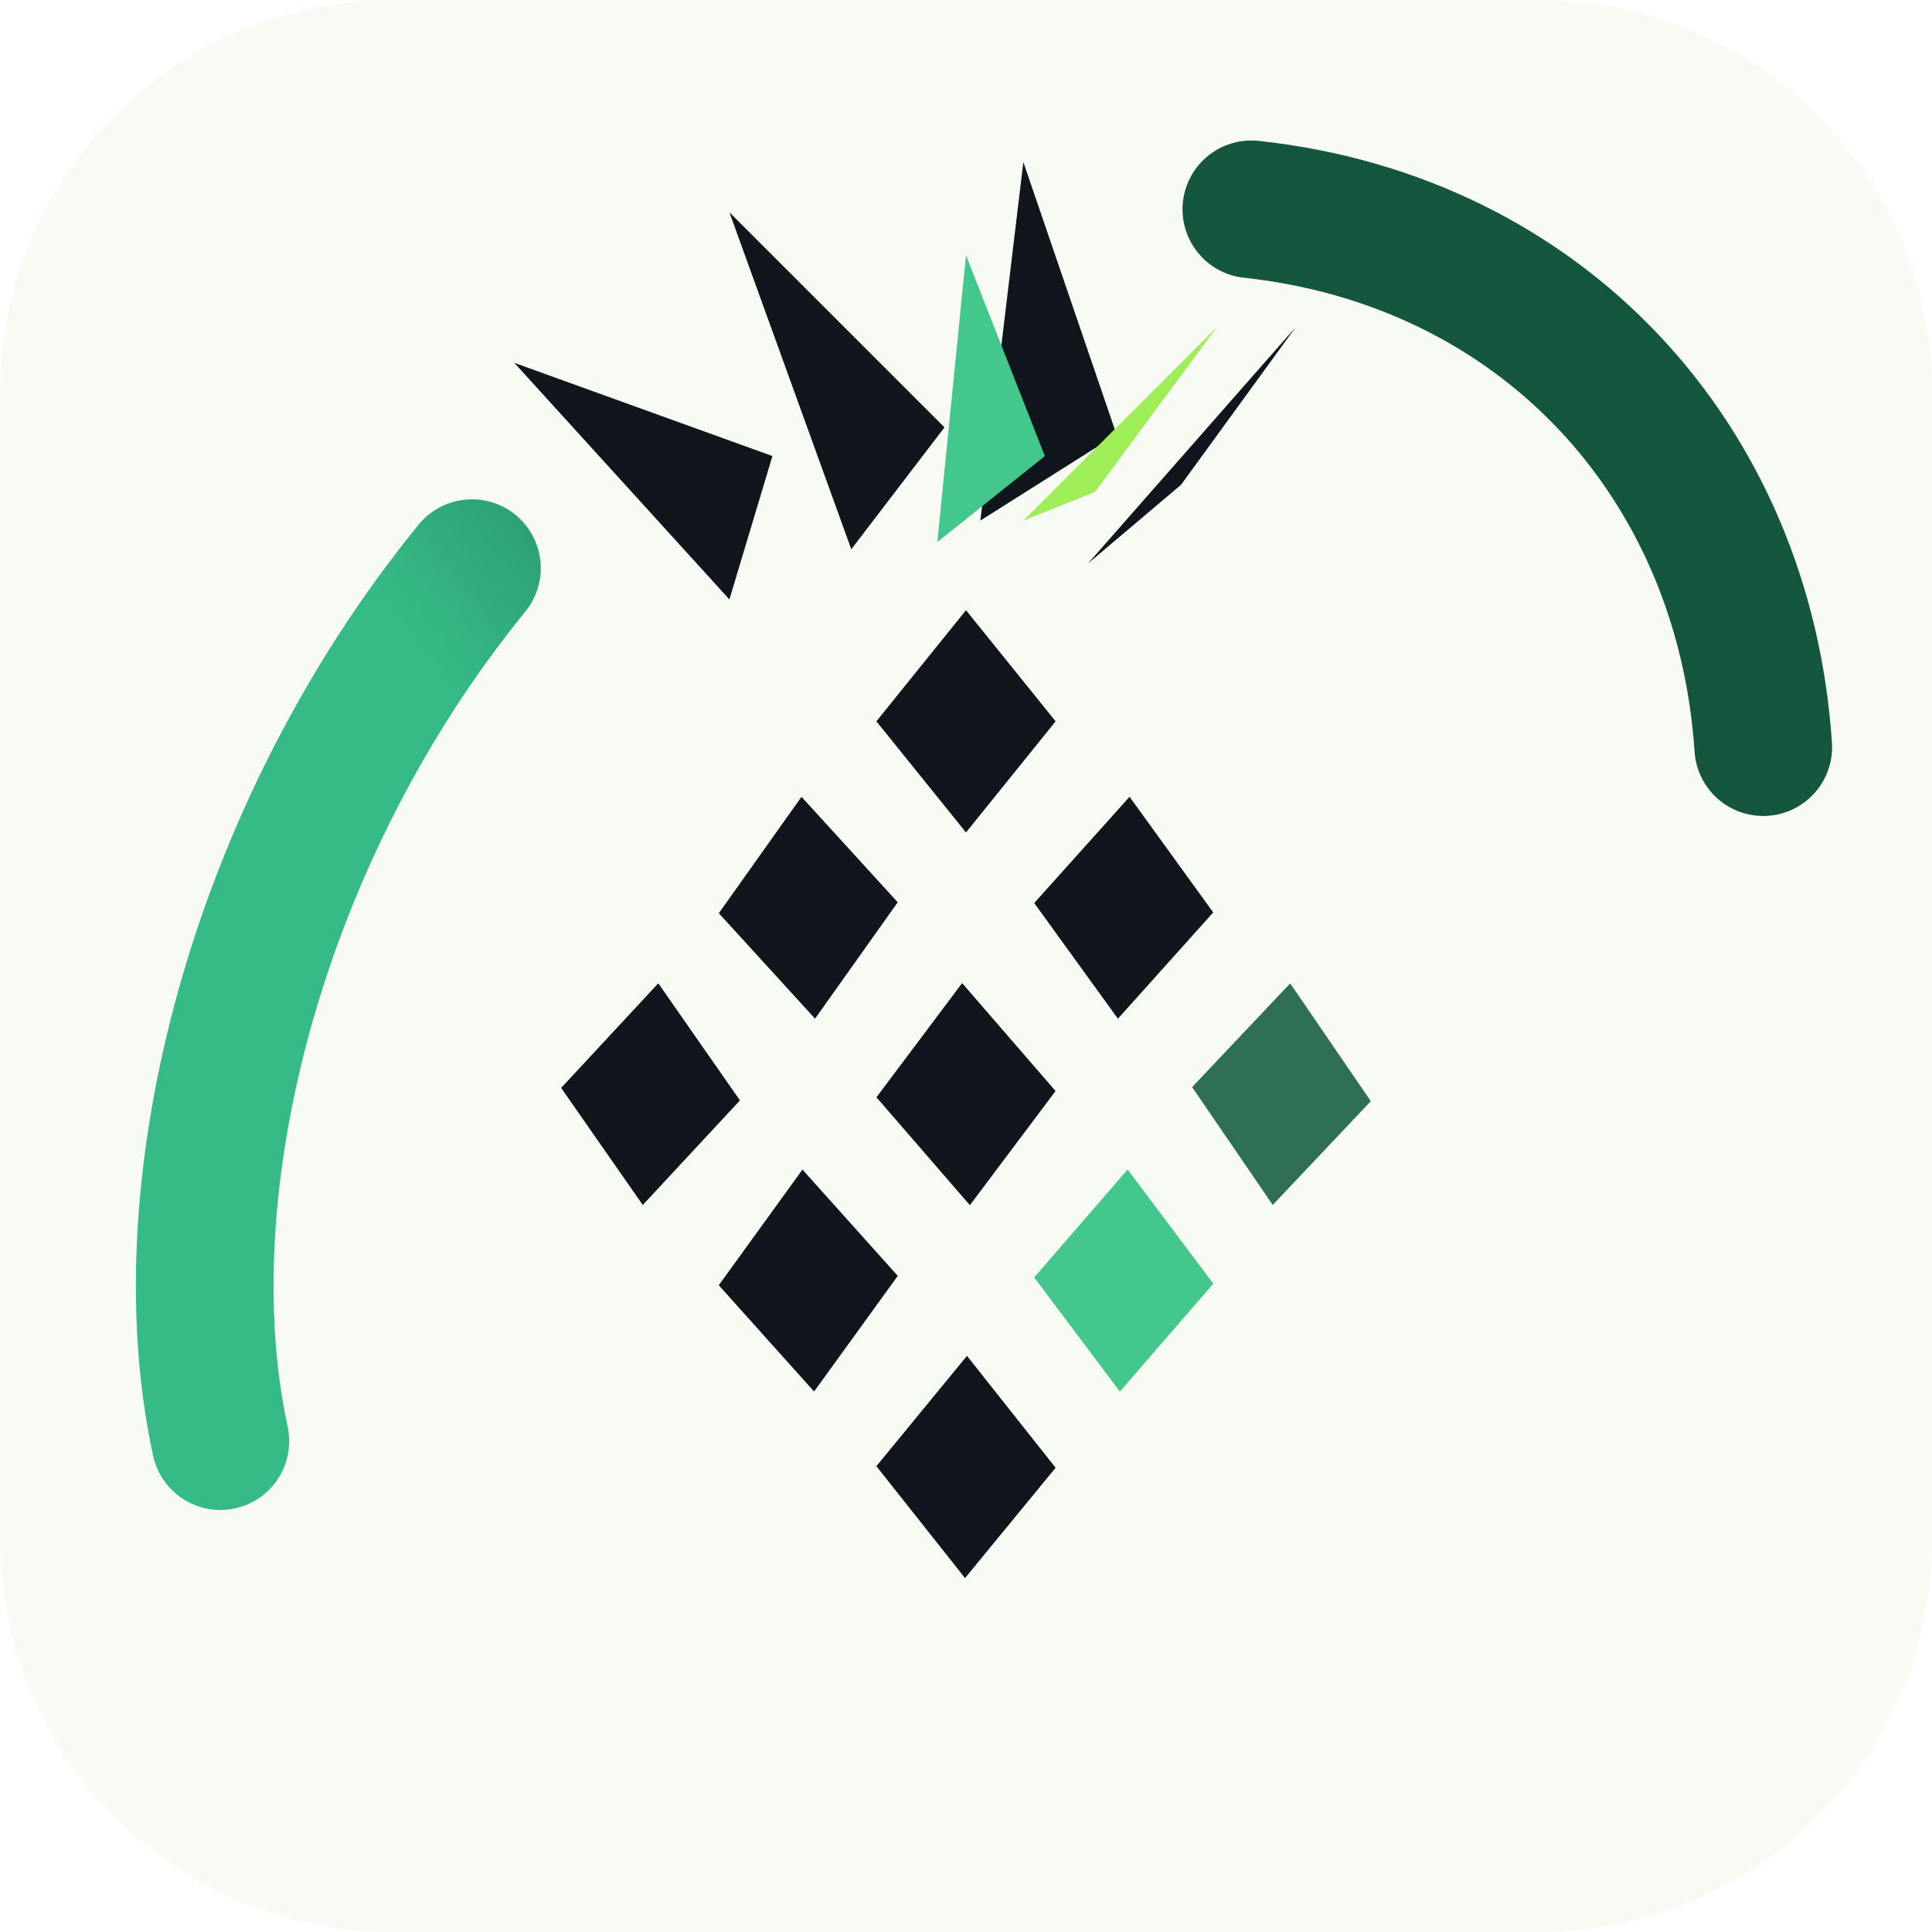
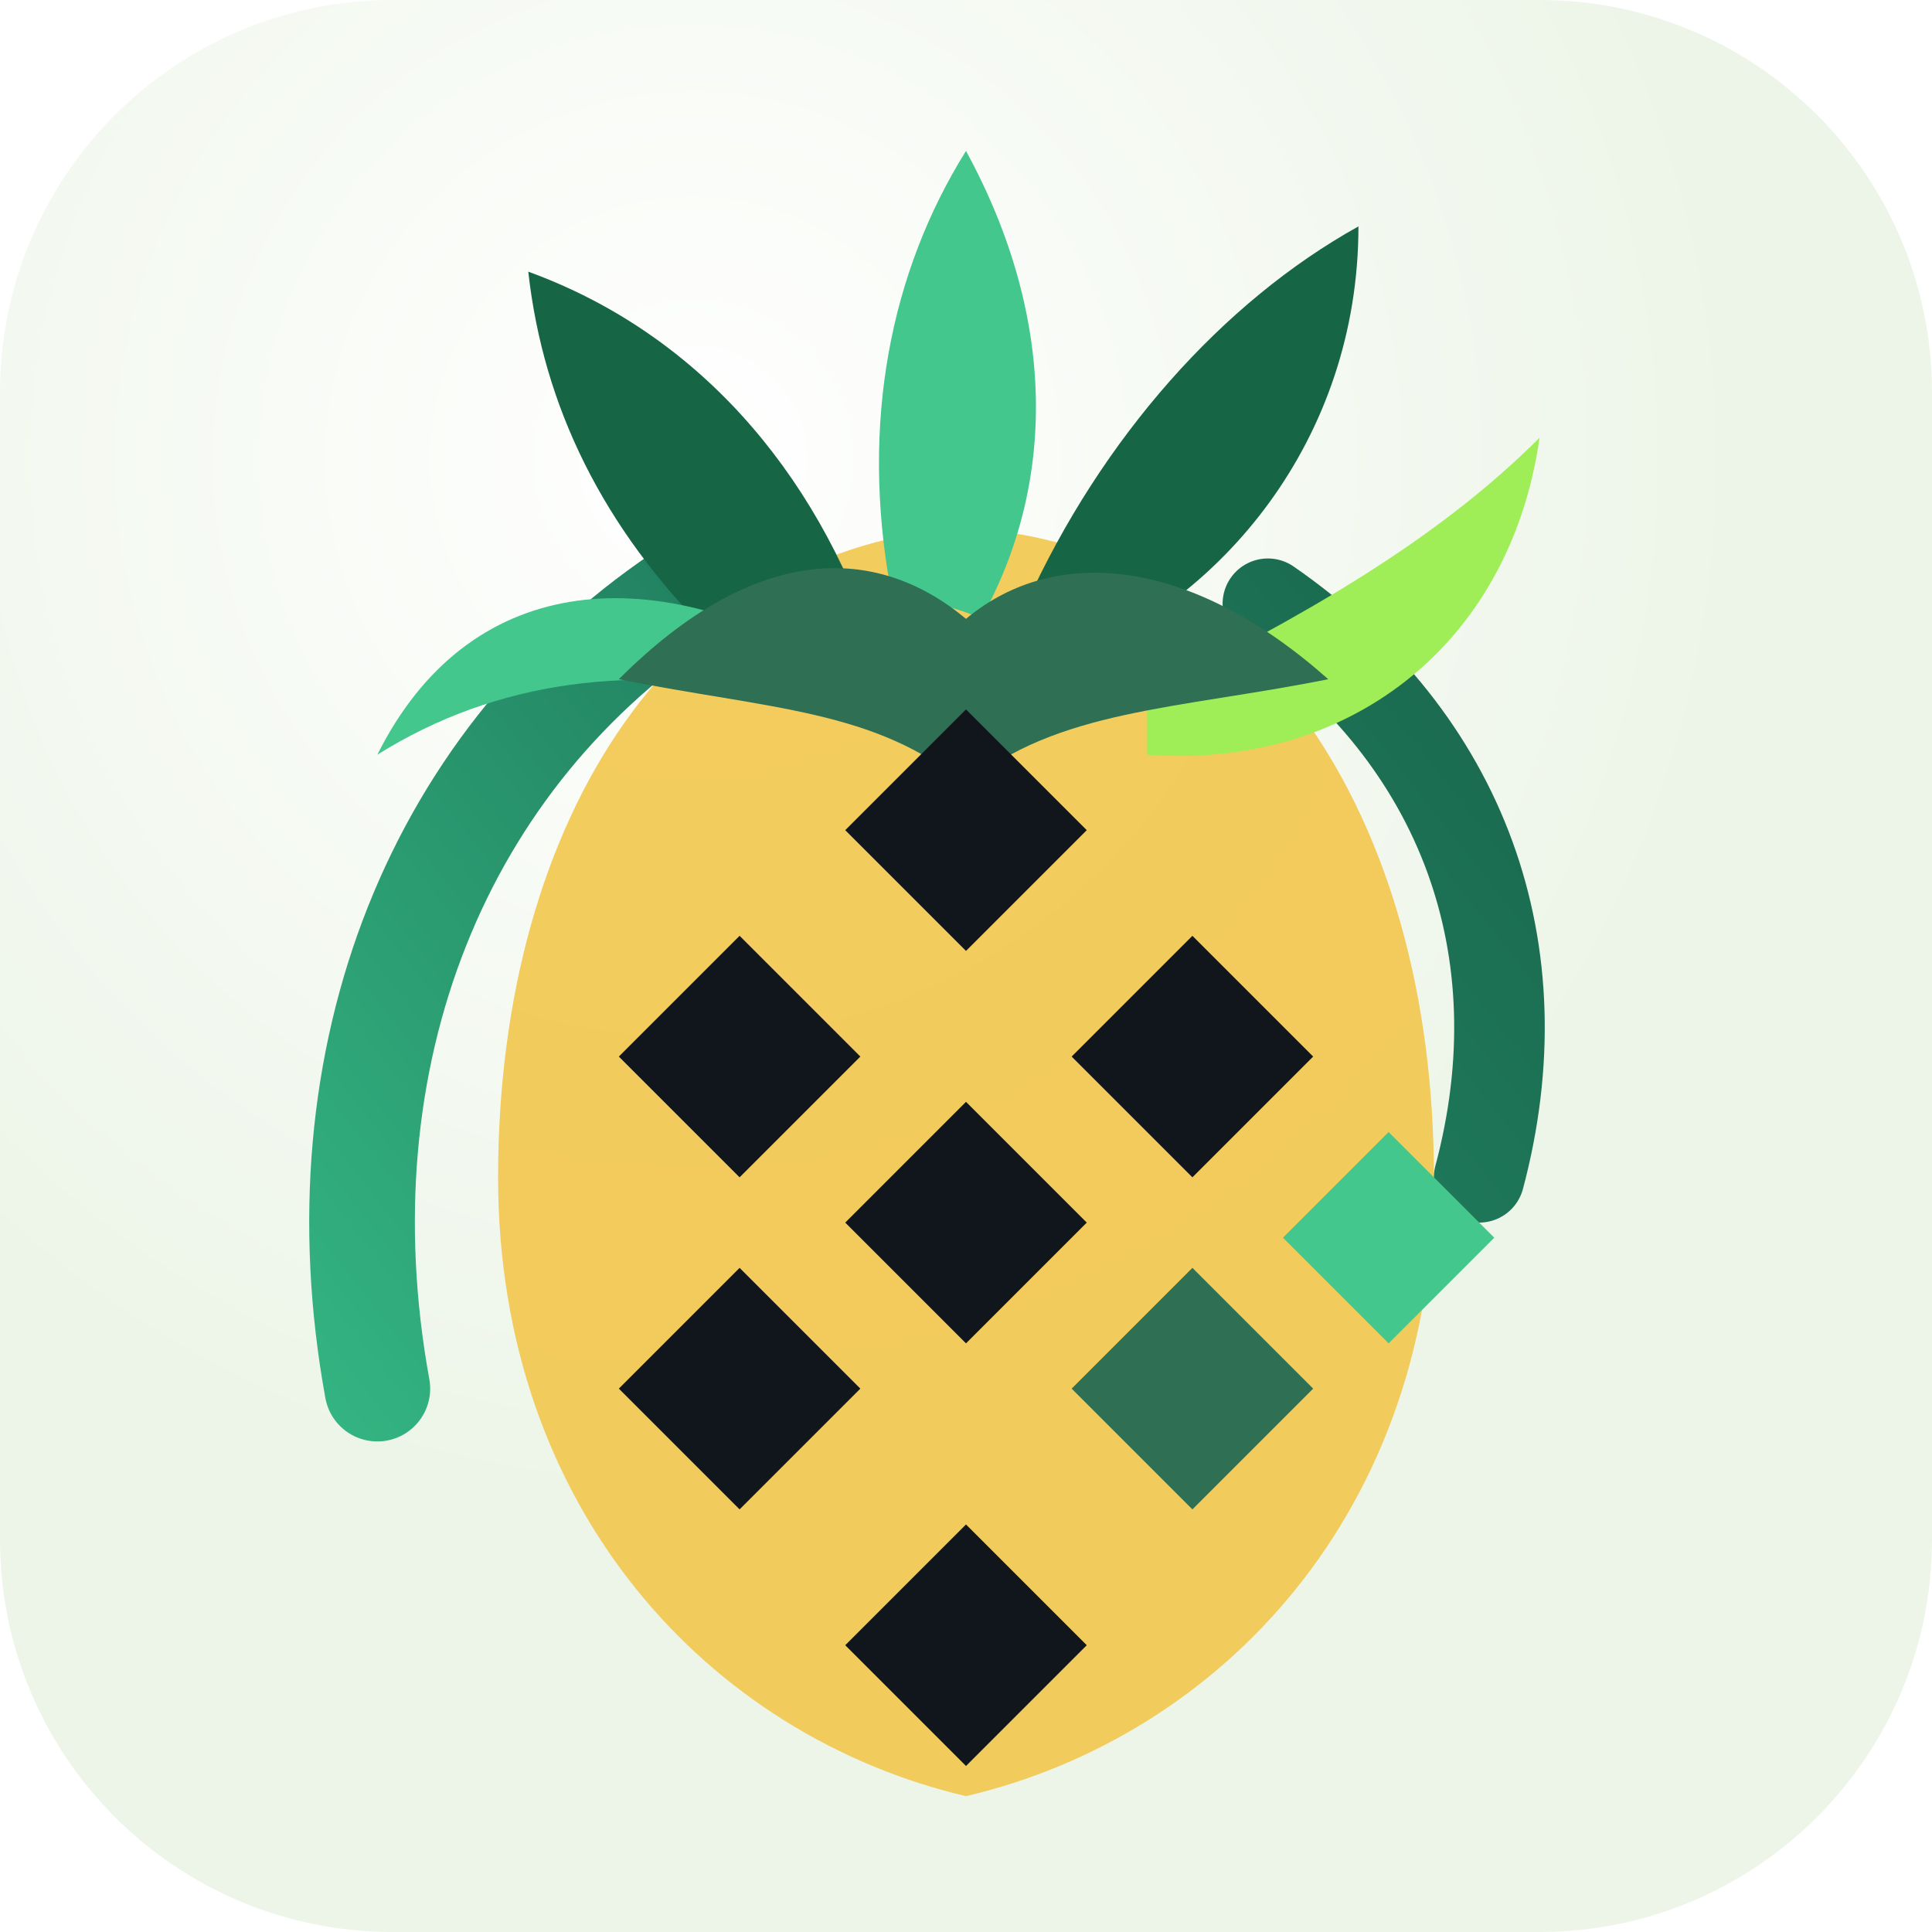
<svg xmlns="http://www.w3.org/2000/svg" viewBox="0 0 128 128" role="img" aria-labelledby="title desc">
  <defs>
    <linearGradient id="ribbon" x1="14" y1="96" x2="118" y2="14" gradientUnits="userSpaceOnUse">
      <stop offset="0" stop-color="#36bb86" />
      <stop offset="0.52" stop-color="#1f7a5c" />
      <stop offset="1" stop-color="#14573e" />
    </linearGradient>
+     <radialGradient id="tileGlow" cx="36%" cy="24%" r="54%">
+       <stop offset="0" stop-color="#ffffff" />
+       <stop offset="1" stop-color="#edf5e8" />
+     </radialGradient>
  </defs>
-   <rect width="128" height="128" rx="26" fill="#f7fbf4" />
-   <g transform="translate(64 59) scale(.38)">
-     <path d="M-130 96 C-139.57 51.74 -123.74 -10.06 -86.14 -56.21" fill="none" stroke="url(#ribbon)" stroke-width="24" stroke-linecap="round" stroke-linejoin="round" />
-     <path d="M49.75 -118.77 C100.3 -113.3 135.66 -75.07 139 -25" fill="none" stroke="url(#ribbon)" stroke-width="24" stroke-linecap="round" stroke-linejoin="round" />
-     <g transform="translate(0 -42) scale(1.25)">
-       <path fill="#11161c" d="M-33 -7 L-63 -40 L-27 -27 Z" />
-       <path fill="#11161c" d="M-16 -14 L-33 -61 L-3 -31 Z" />
-       <path fill="#11161c" d="M2 -18 L8 -68 L21 -30 Z" />
-       <path fill="#11161c" d="M17 -12 L46 -45 L30 -23 Z" />
-       <path fill="#43c78d" d="M-4 -15 L0 -55 L11 -27 Z" />
-       <path fill="#9fee57" d="M8 -18 L35 -45 L18 -22 Z" />
-       <path fill="#11161c" d="M0 -15.5 L12.5 0 L0 15.5 L-12.5 0 Z" transform="translate(0 10)" />
-       <path fill="#11161c" d="M0 -15.5 L12.5 0 L0 15.5 L-12.5 0 Z" transform="translate(-22 36) rotate(-3.5)" />
-       <path fill="#11161c" d="M0 -15.5 L12.5 0 L0 15.5 L-12.5 0 Z" transform="translate(22 36) rotate(3)" />
-       <path fill="#11161c" d="M0 -15.5 L12.5 0 L0 15.5 L-12.5 0 Z" transform="translate(-44 62) rotate(4)" />
-       <path fill="#11161c" d="M0 -15.5 L12.5 0 L0 15.5 L-12.5 0 Z" transform="translate(0 62) rotate(-2)" />
-       <path fill="#2f6f54" d="M0 -15.5 L12.5 0 L0 15.5 L-12.5 0 Z" transform="translate(44 62) rotate(4.5)" />
-       <path fill="#11161c" d="M0 -15.5 L12.5 0 L0 15.5 L-12.5 0 Z" transform="translate(-22 88) rotate(-3)" />
-       <path fill="#43c78d" d="M0 -15.5 L12.5 0 L0 15.5 L-12.5 0 Z" transform="translate(22 88) rotate(2)" />
-       <path fill="#11161c" d="M0 -15.5 L12.5 0 L0 15.5 L-12.5 0 Z" transform="translate(0 114) rotate(.5)" />
-     </g>
-   </g>
+   <rect width="128" height="128" rx="26" fill="url(#tileGlow)" />
+   <path d="M64 35 C45 36 33 54 33 78 C33 100 47 115 64 119 C81 115 95 100 95 78 C95 54 83 36 64 35 Z" fill="#f2c64d" opacity=".9" />
+   <path d="M25 92 C21 70 29 50 46 39" fill="none" stroke="url(#ribbon)" stroke-width="7" stroke-linecap="round" stroke-linejoin="round" />
+   <path d="M84 40 C97 49 102 63 98 78" fill="none" stroke="url(#ribbon)" stroke-width="6" stroke-linecap="round" stroke-linejoin="round" />
+   <path fill="#166545" d="M47 42 C40 35 36 27 35 18 C46 22 54 31 58 43 C54 42 51 42 47 42 Z" />
+   <path fill="#43c78d" d="M59 39 C57 28 59 18 64 10 C70 21 70 32 65 41 C63 40 61 40 59 39 Z" />
+   <path fill="#166545" d="M68 40 C73 29 81 20 90 15 C90 29 81 40 70 44 C70 43 69 41 68 40 Z" />
+   <path fill="#9fee57" d="M76 46 C86 41 95 36 102 29 C100 43 89 51 76 50 Z" />
+   <path fill="#43c78d" d="M52 46 C42 44 33 45 25 50 C31 38 43 37 55 44 Z" />
+   <path fill="#2f6f54" d="M41 45 C50 36 58 36 64 41 C70 36 79 37 88 45 C78 47 70 47 64 52 C58 47 51 47 41 45 Z" />
+   <path fill="#11161c" d="M64 47 L72 55 L64 63 L56 55 Z" />
+   <path fill="#11161c" d="M49 62 L57 70 L49 78 L41 70 Z" />
+   <path fill="#11161c" d="M79 62 L87 70 L79 78 L71 70 Z" />
+   <path fill="#11161c" d="M49 84 L57 92 L49 100 L41 92 Z" />
+   <path fill="#11161c" d="M64 73 L72 81 L64 89 L56 81 Z" />
+   <path fill="#2f6f54" d="M79 84 L87 92 L79 100 L71 92 Z" />
+   <path fill="#11161c" d="M64 101 L72 109 L64 117 L56 109 Z" />
+   <path fill="#43c78d" d="M92 75 L99 82 L92 89 L85 82 Z" />
</svg>
